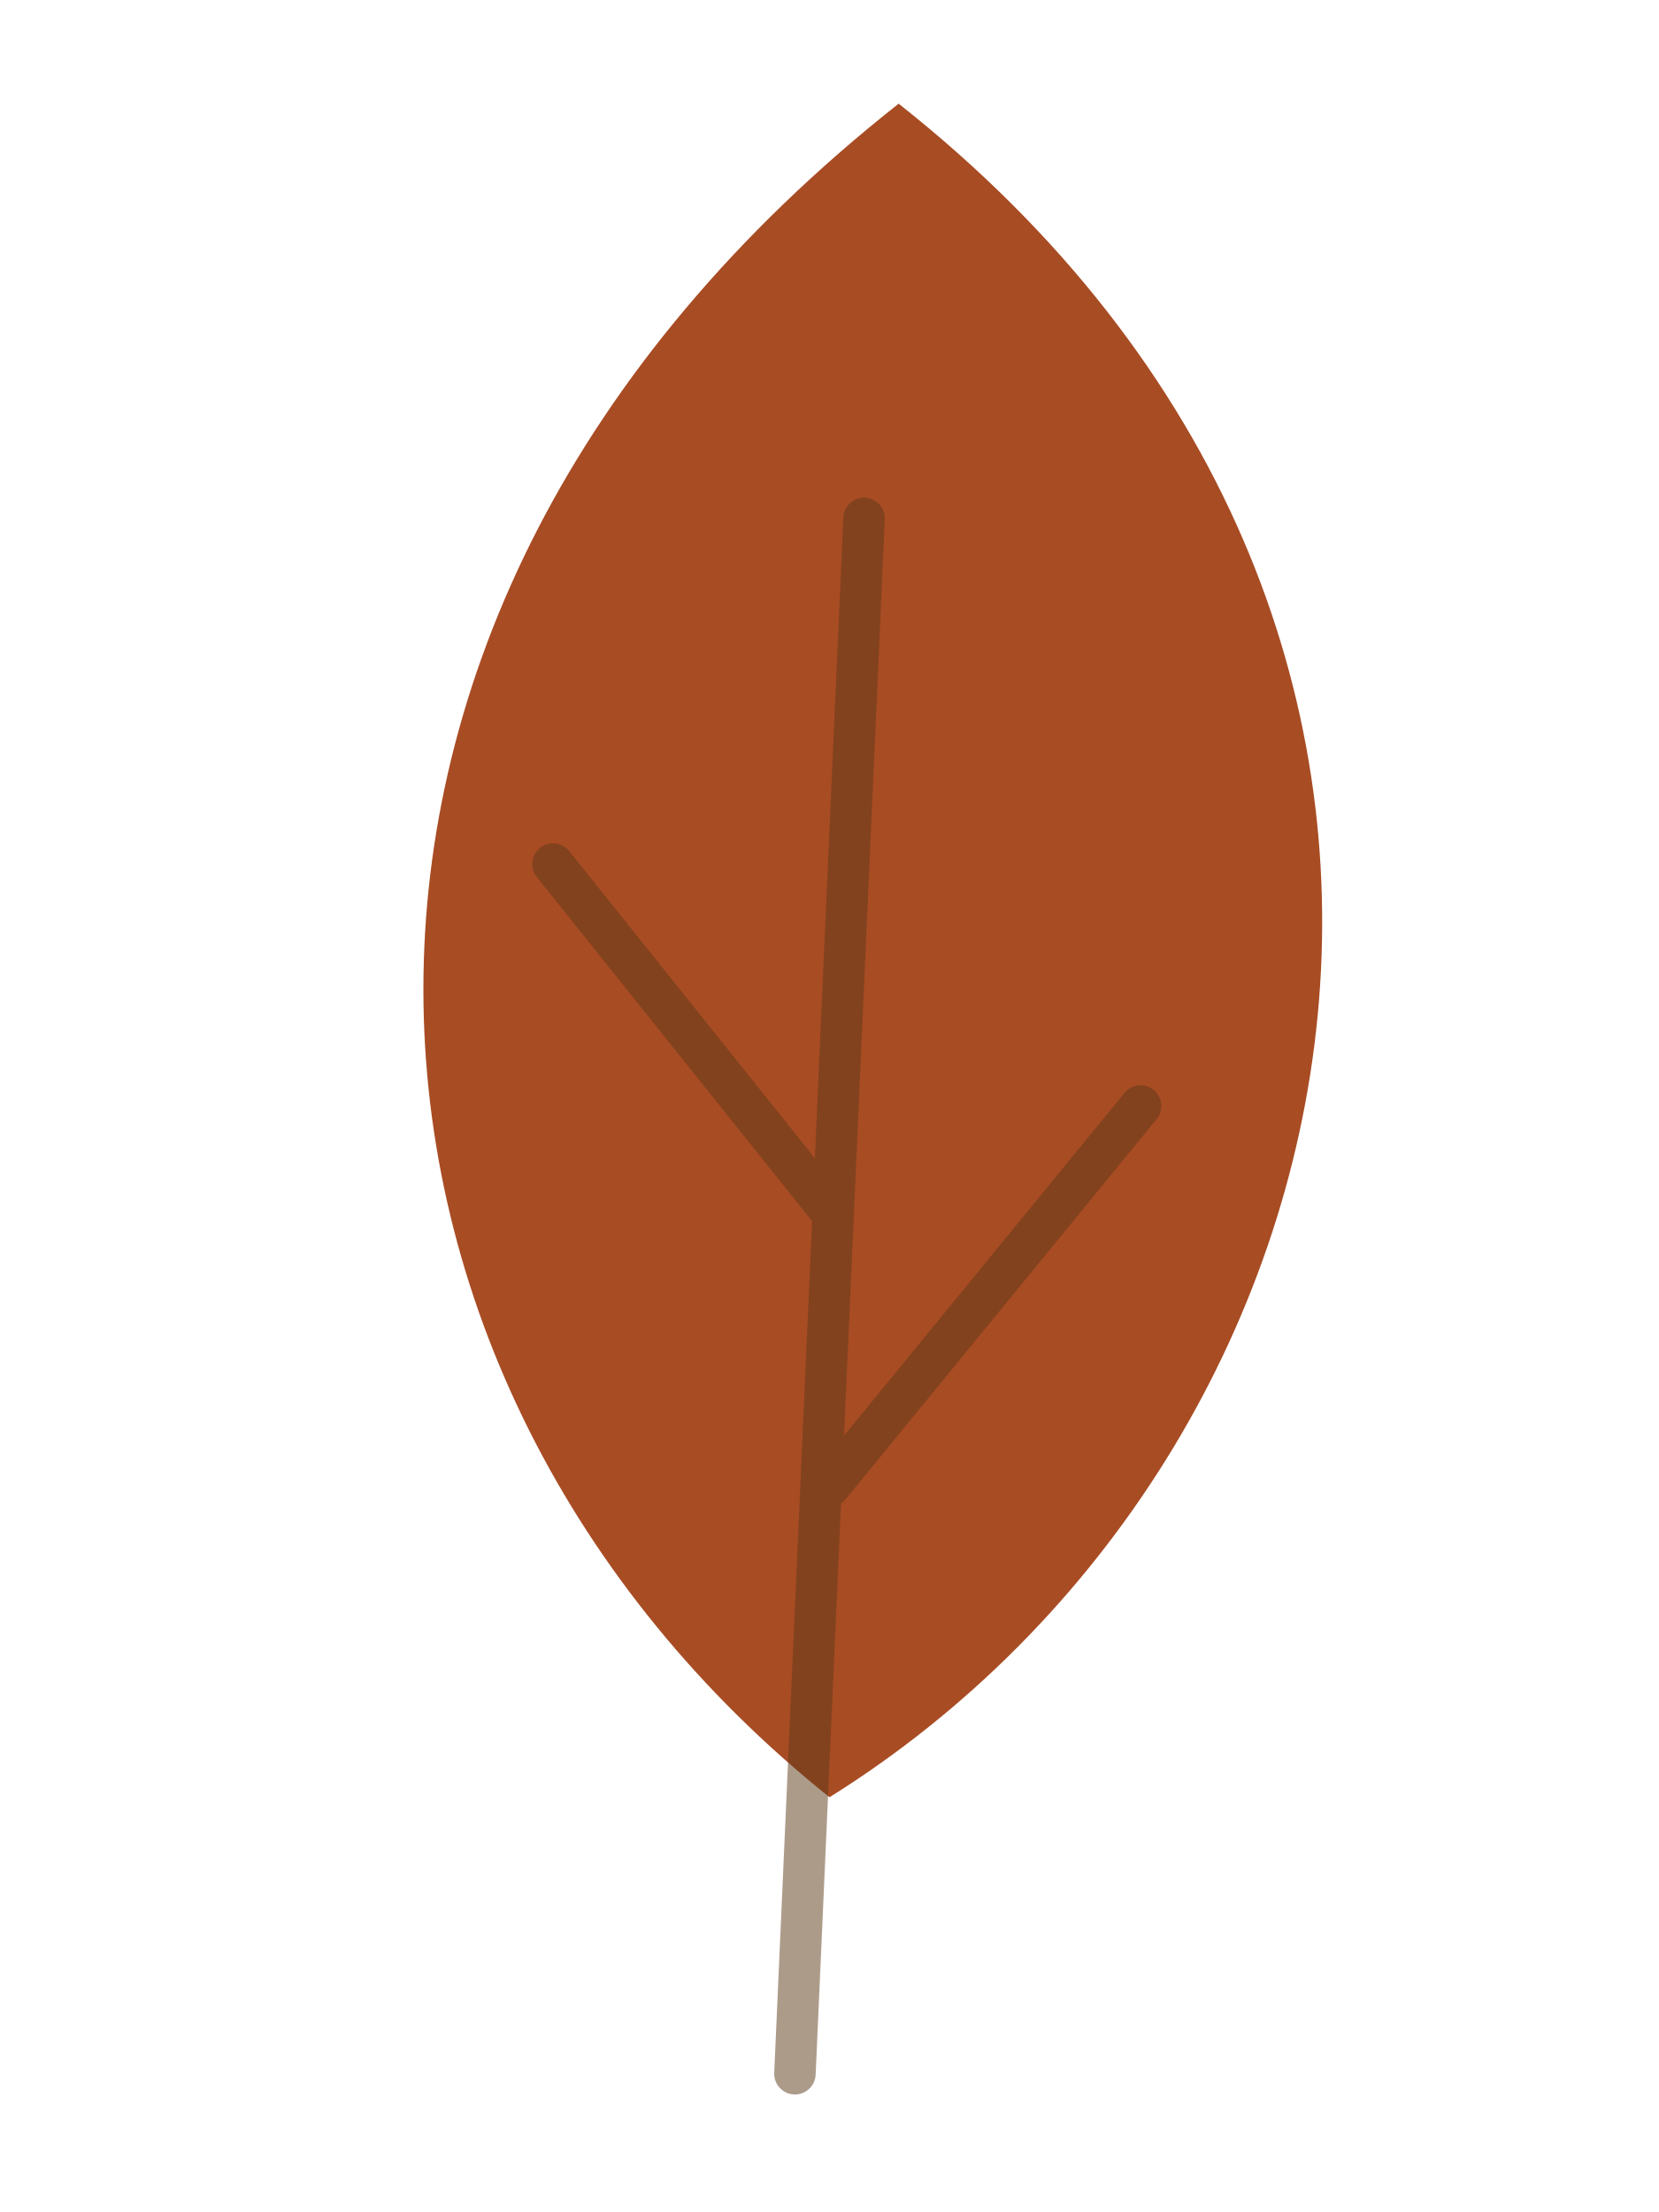
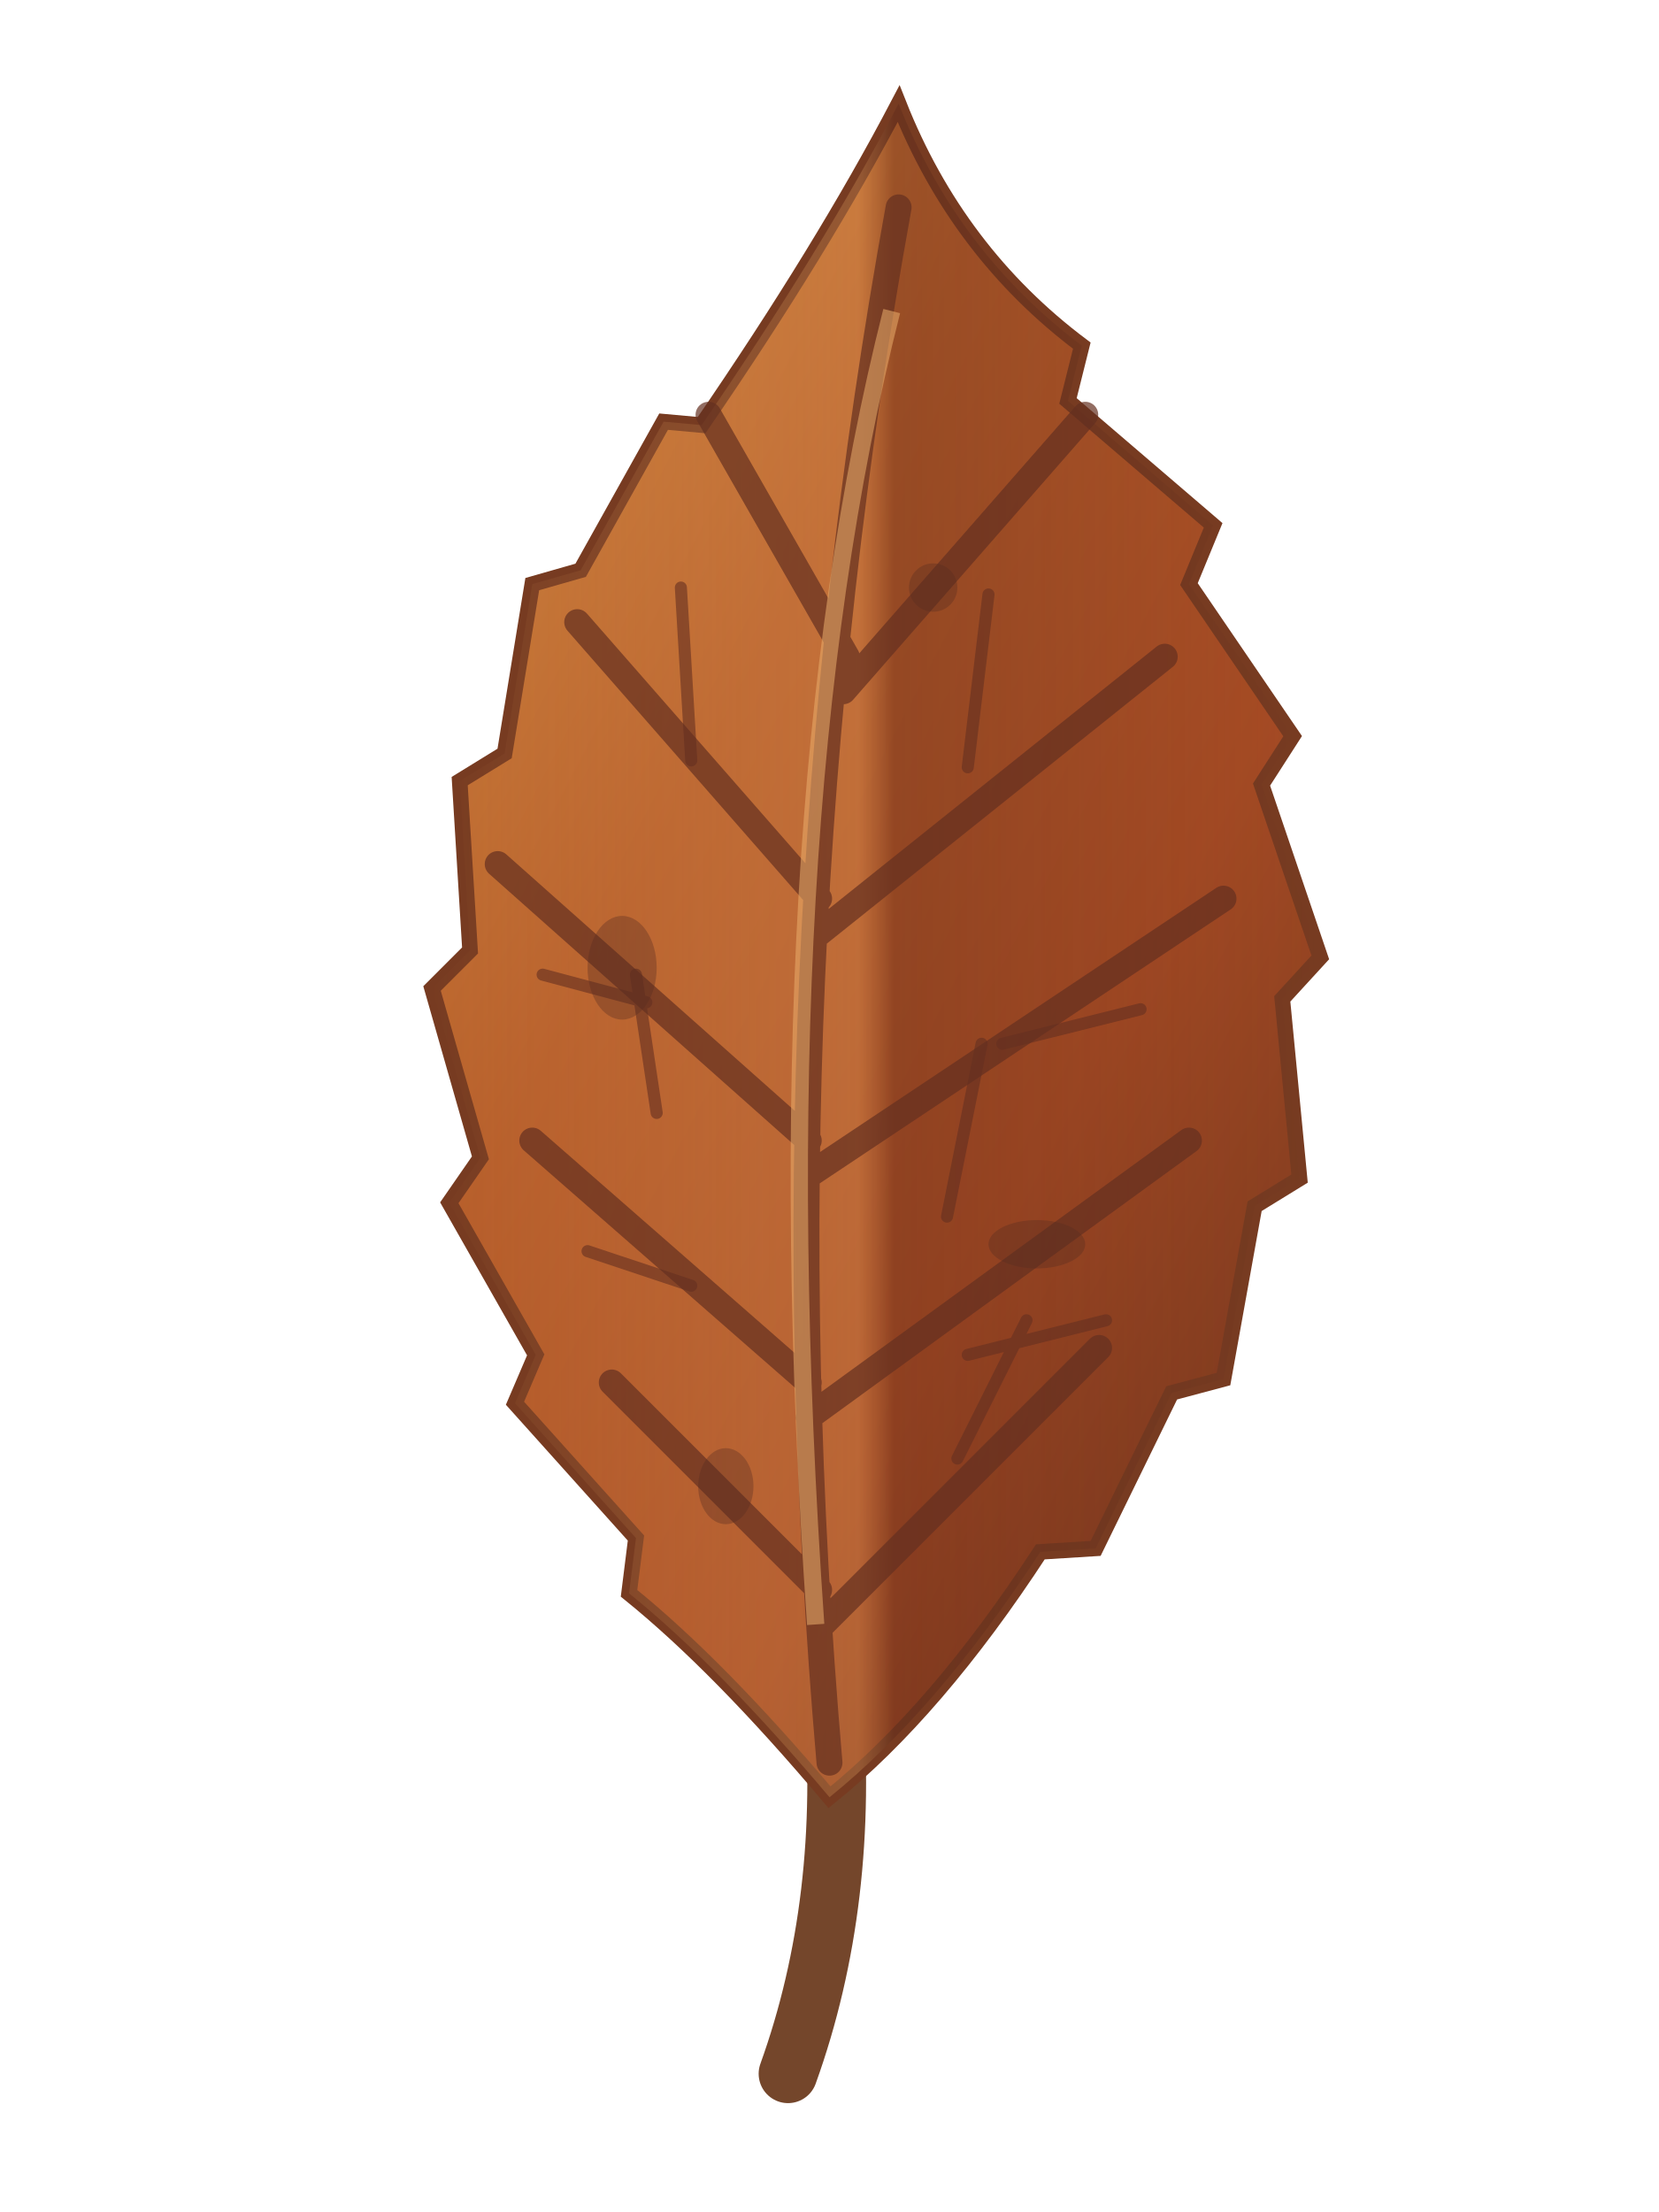
<svg xmlns="http://www.w3.org/2000/svg" viewBox="0 0 48 64">
-   <path fill="#a84c24" d="M26 3C45 18 40 42 24 52 9 40 7 18 26 3Z" />
-   <path d="M23 60 25 15M24 35 16 25M24 43 33 32" fill="none" stroke="#5c3917" stroke-opacity=".5" stroke-width="1.2" stroke-linecap="round" />
+   <defs>
+     <linearGradient id="blade" x1="0" y1="0" x2="1" y2="1">
+       <stop stop-color="#d18b40" />
+       <stop offset=".35" stop-color="#b65d2a" />
+       <stop offset=".65" stop-color="#a84c24" />
+       <stop offset="1" stop-color="#66311c" />
+     </linearGradient>
+     <linearGradient id="fold">
+       <stop stop-color="#f0b36b" stop-opacity="0" />
+       <stop offset=".48" stop-color="#f0b36b" stop-opacity=".25" />
+       <stop offset=".52" stop-color="#502117" stop-opacity=".3" />
+       <stop offset="1" stop-color="#502117" stop-opacity="0" />
+     </linearGradient>
+     <path id="shape" d="M26 3q1.7 4.3 5.3 7l-.4 1.6 4.2 3.6-.7 1.7 3 4.4-.9 1.4 1.7 5-1.1 1.2.5 5.2-1.3.8-.9 5-1.5.4-2.2 4.5-1.6.1Q27.1 49.5 24 52q-3.2-3.8-5.8-5.9l.2-1.6-3.5-3.9.6-1.4-2.5-4.4.9-1.3-1.4-4.9 1.1-1.1-.3-4.9 1.3-.8.8-4.9 1.4-.4 2.4-4.3 1.1.1Q23.8 7.2 26 3Z" />
+   </defs>
+   <path d="M24.1 49q.5 6-1.3 11" fill="none" stroke="#74462b" stroke-width="1.7" stroke-linecap="round" />
+   <use href="#shape" fill="url(#blade)" stroke="#773b21" stroke-width=".45" />
+   <use href="#shape" fill="url(#fold)" />
+   <g fill="none" stroke="#642f20" stroke-linecap="round">
+     <path d="M24 51q-2-23 2-45M24.5 19l-4-7M23.7 26l-7-8M23.4 33l-9-8M23.4 40l-8-7M23.7 46l-6-6M24.4 20l7-8M23.7 27l10-8M23.4 34l12-8M23.4 41l11-8M23.8 47l8-8" stroke-width=".75" stroke-opacity=".7" />
+     <path d="m20 22-.3-5m-1 12-3-.8m4.3 9-3-1m11-14 .6-5m.4 13 4-1m-5 10 4-1m-13-6-.6-4m9 7 1-5m-.7 12 2-4" stroke-width=".35" stroke-opacity=".6" />
+   </g>
+   <path d="M23.6 47q-1.6-23 2.2-38" fill="none" stroke="#e9ad6c" stroke-width=".5" stroke-opacity=".55" />
+   <g fill="#562c20" opacity=".35">
+     <ellipse cx="18" cy="28" rx="1" ry="1.5" />
+     <ellipse cx="30" cy="36" rx="1.4" ry=".7" />
+     <circle cx="27" cy="17" r=".7" />
+     <ellipse cx="21" cy="43" rx=".8" ry="1.1" />
+   </g>
</svg>
